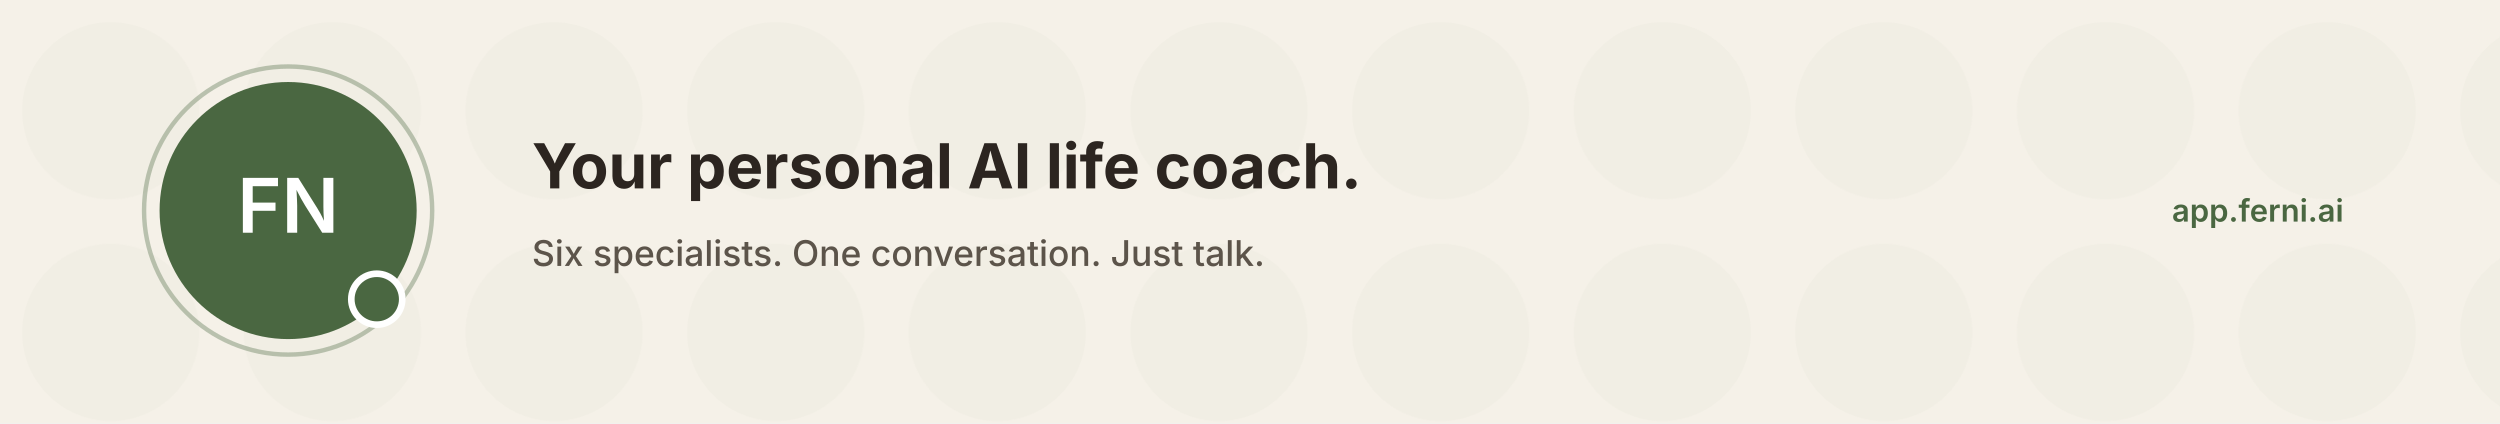
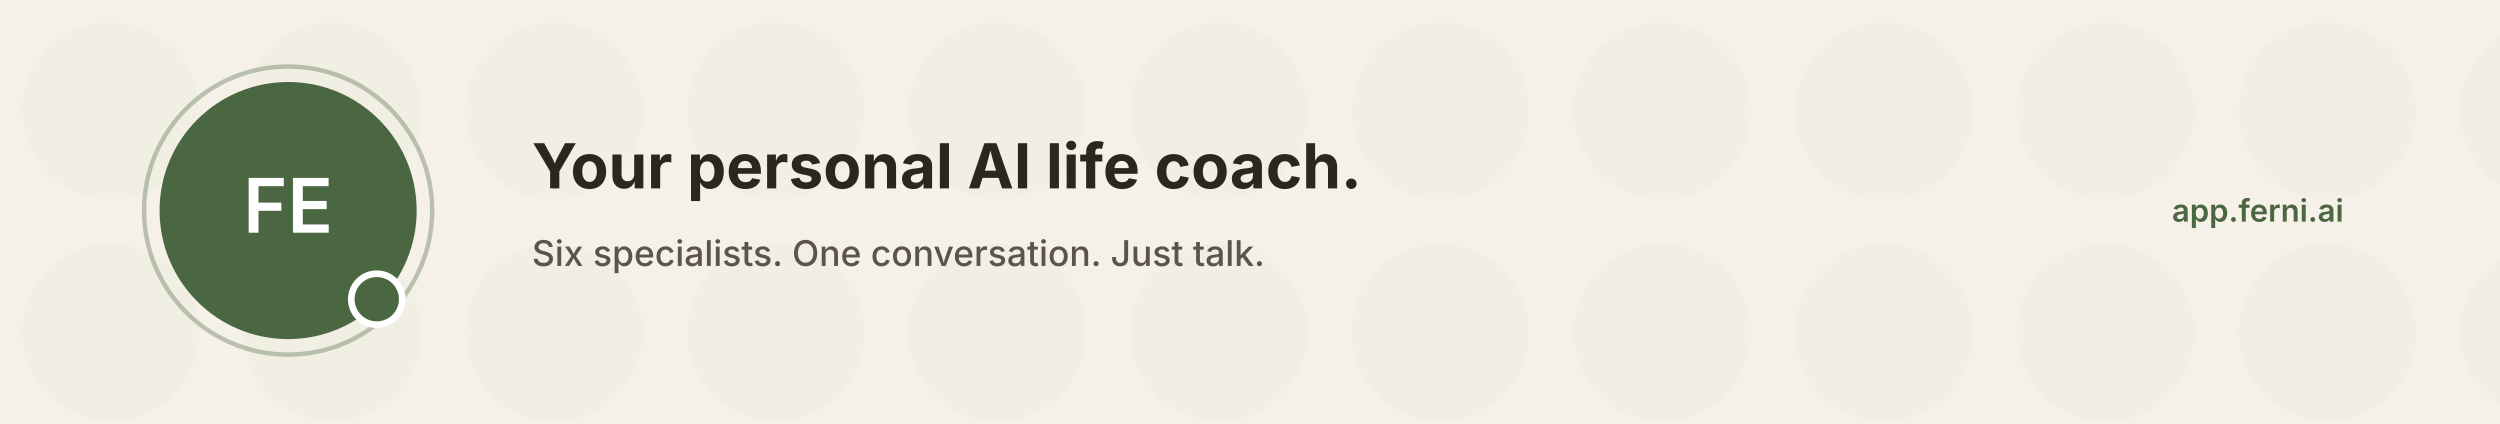
<svg xmlns="http://www.w3.org/2000/svg" width="1128" height="191" viewBox="0 0 1128 191">
  <rect width="1128" height="191" fill="#F5F1E8" />
  <defs>
    <pattern id="grain" width="100" height="100" patternUnits="userSpaceOnUse">
      <circle cx="50" cy="50" r="40" fill="#4a6741" opacity="0.02" />
    </pattern>
  </defs>
  <rect width="1128" height="191" fill="url(#grain)" />
  <g transform="translate(60, 25)">
    <circle cx="70" cy="70" r="65" fill="none" stroke="#4a6741" stroke-width="2" opacity="0.35" />
    <circle cx="70" cy="70" r="58" fill="#4a6741" />
-     <text x="70" y="80" font-family="-apple-system, BlinkMacSystemFont, 'SF Pro Display', sans-serif" font-size="34" font-weight="600" fill="white" text-anchor="middle">FN</text>
+     <text x="70" y="80" font-family="-apple-system, BlinkMacSystemFont, 'SF Pro Display', sans-serif" font-size="34" font-weight="600" fill="white" text-anchor="middle">FE</text>
    <circle cx="110" cy="110" r="13" fill="white" />
    <circle cx="110" cy="110" r="10" fill="#4a6741" />
  </g>
  <text x="240" y="85" font-family="'Plus Jakarta Sans', -apple-system, sans-serif" font-size="28" font-weight="700" fill="#2C2520">Your personal AI life coach.</text>
  <text x="240" y="120" font-family="'Inter', -apple-system, sans-serif" font-size="16" font-weight="500" fill="#5C544A">Six specialists. One conversation. Just talk.</text>
  <text x="980" y="100" font-family="'Inter', -apple-system, sans-serif" font-size="14" font-weight="600" fill="#4a6741">app.ferni.ai</text>
</svg>
